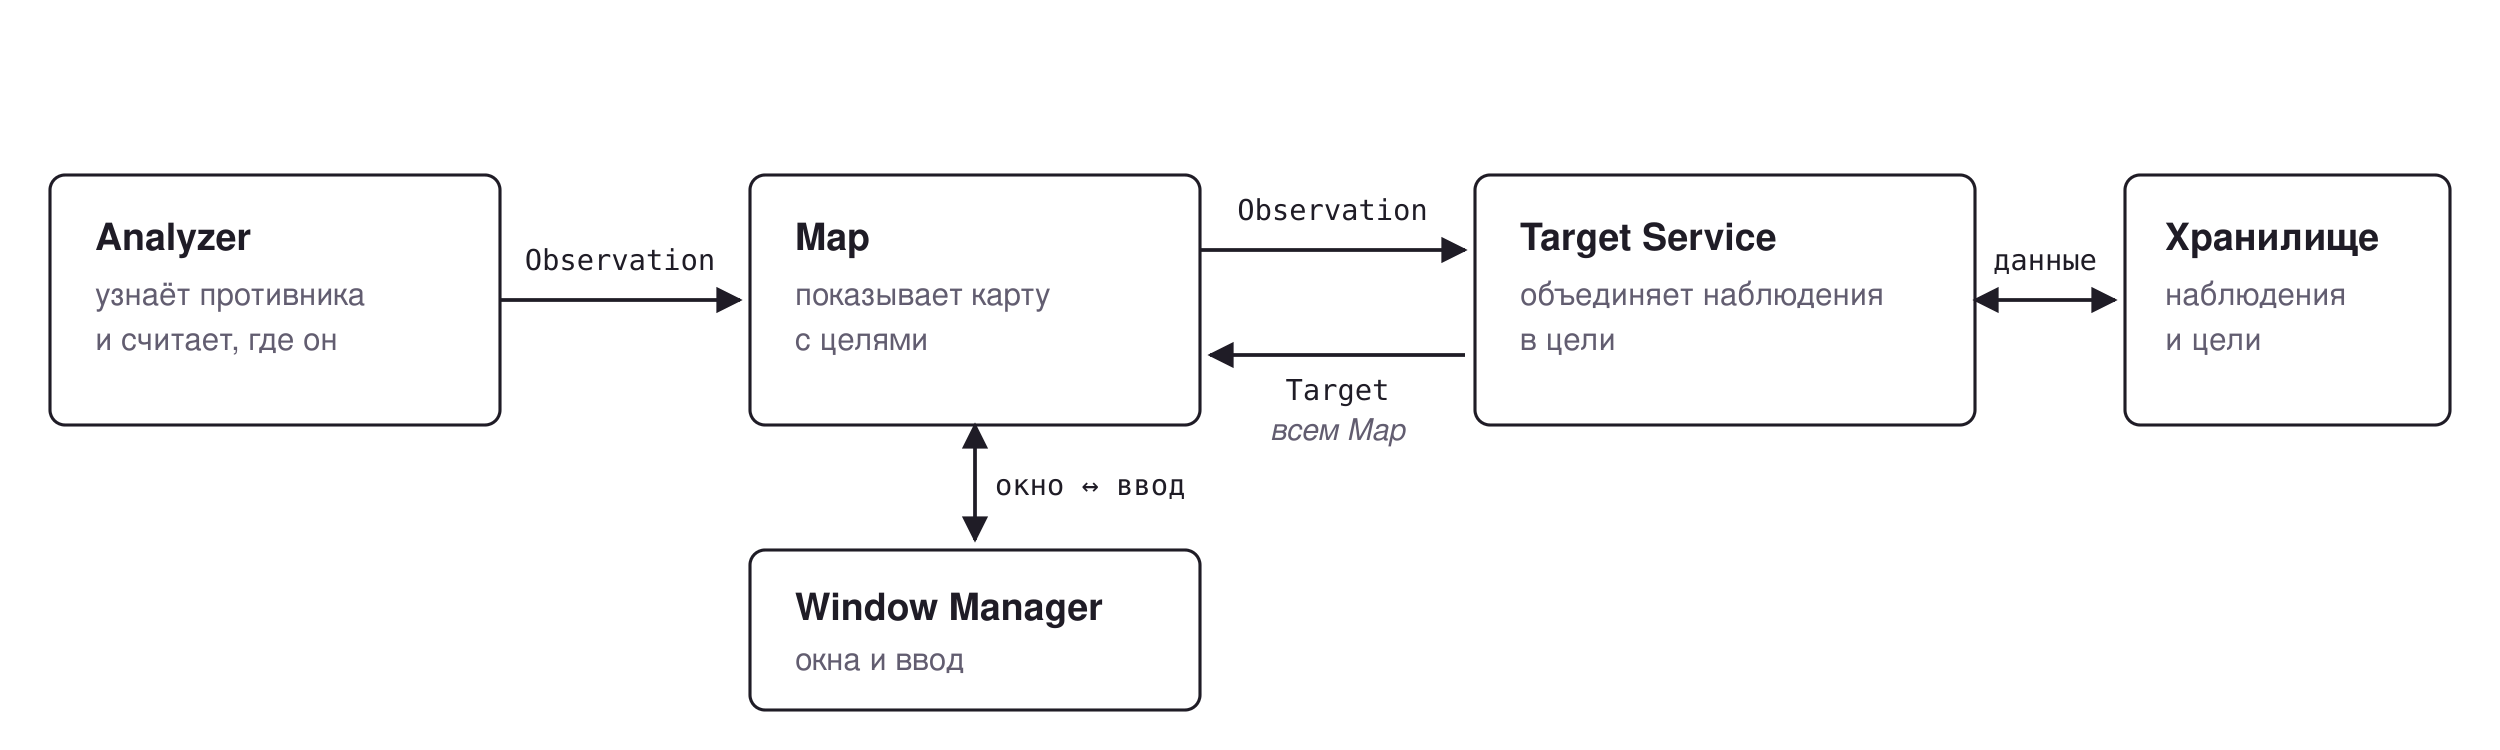
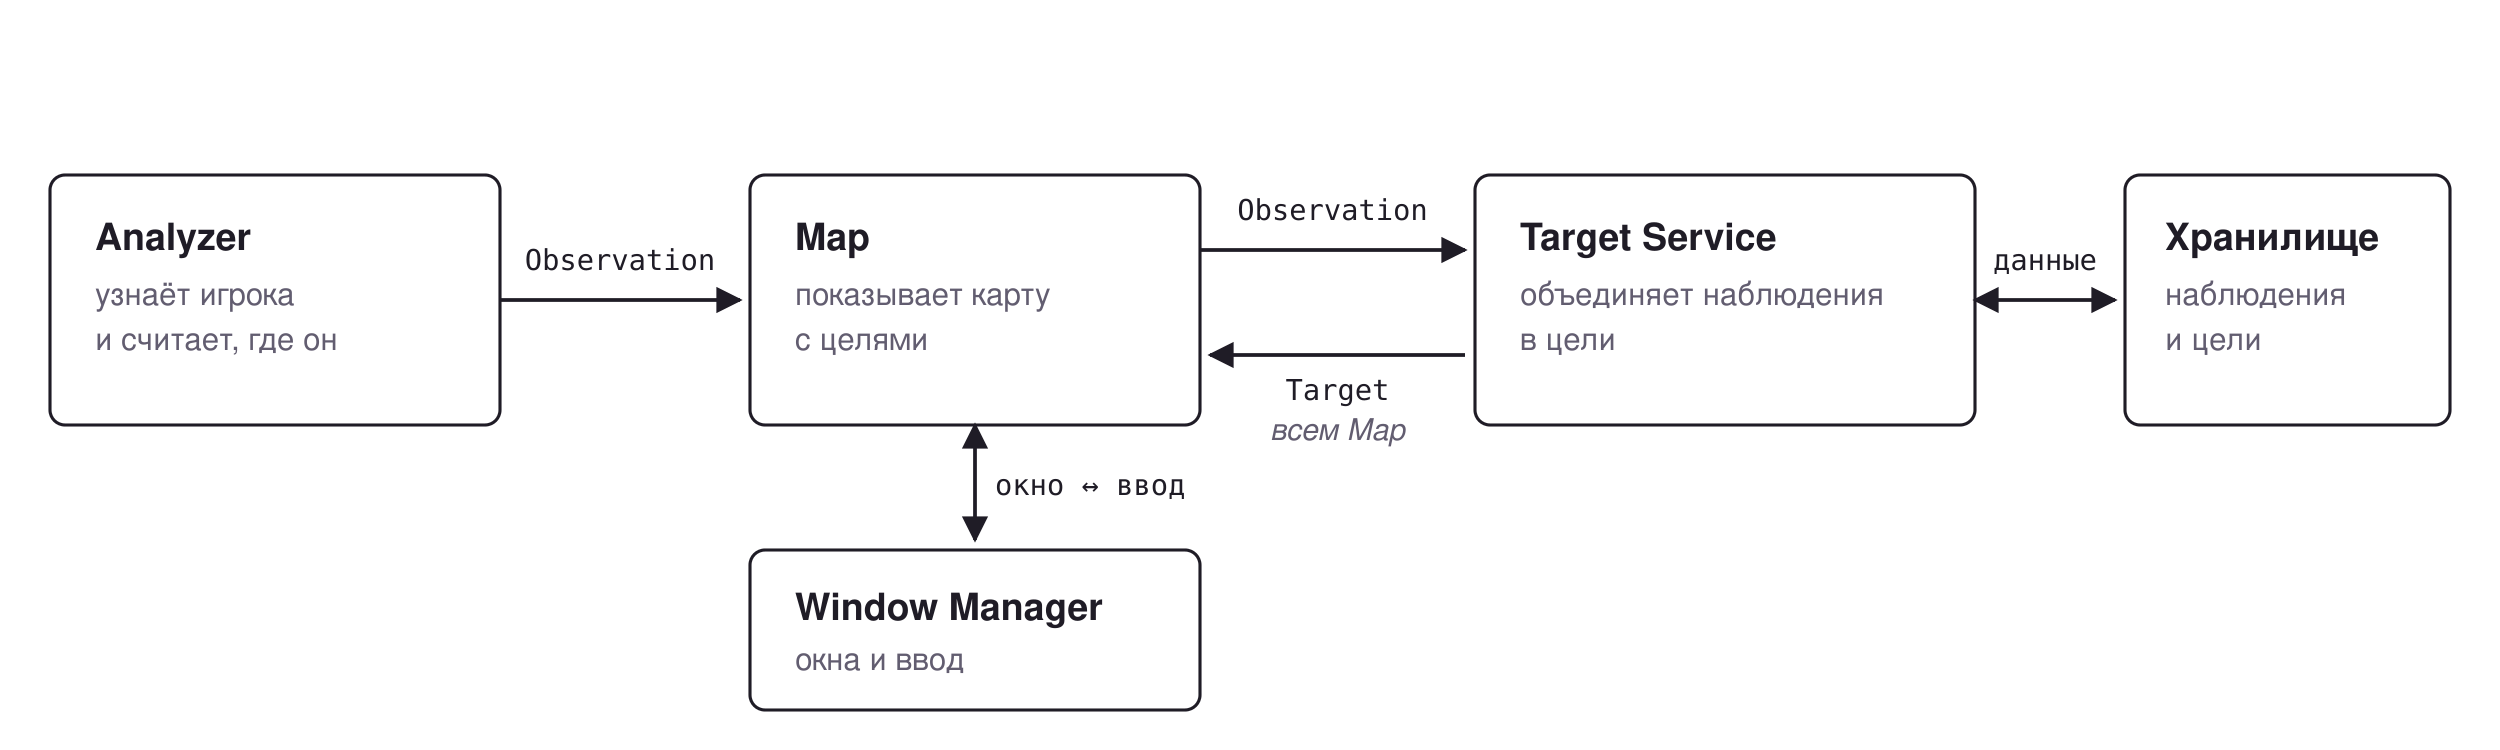
<svg xmlns="http://www.w3.org/2000/svg" width="1000" height="300" font-family="IBM Plex Sans, Helvetica, Arial, sans-serif" color="#1f1c26" viewBox="0 0 1000 300" role="img" aria-label="Analyzer передаёт Observation в Map, Map передаёт Observation в Target Service, Target Service возвращает Target во все Map и хранит данные в хранилище; Map выводит карту через Window Manager.">
  <defs>
    <marker id="c1" viewBox="0 0 10 10" refX="9" refY="5" markerWidth="7" markerHeight="7" orient="auto-start-reverse">
      <path d="M0,0 L10,5 L0,10 z" fill="currentColor" />
    </marker>
  </defs>
  <style>.zone { fill: none; stroke: #d3cfdd; stroke-width: 2; }
.t-zone { font-family: "IBM Plex Mono", "DejaVu Sans Mono", Menlo, Consolas, monospace; font-size: 12px; fill: #625d70; letter-spacing: .06em; }
.proc { fill: #f7f6fa; stroke: #2f2a3a; stroke-width: 1.5; }
.proc-head { fill: #2f2a3a; }
.t-head { font-family: "IBM Plex Mono", "DejaVu Sans Mono", Menlo, Consolas, monospace; font-size: 12px; fill: #f4f2f8; letter-spacing: .03em; }
.box { fill: #ffffff; stroke: #1f1c26; stroke-width: 1.25; }
.app { fill: #ece8f8; stroke: #6b4fbb; stroke-width: 1.5; }
.fn { fill: #f7f6fa; stroke: #625d70; stroke-width: 1; }
.file { fill: #ffffff; stroke: #1f1c26; stroke-width: 1.5; }
.t-name { font-size: 15px; font-weight: 600; fill: currentColor; }
.t-code { font-family: "IBM Plex Mono", "DejaVu Sans Mono", Menlo, Consolas, monospace; font-size: 13.5px; font-weight: 500; fill: currentColor; }
.t-sub { font-size: 12.5px; fill: #625d70; }
.t-arrow { font-family: "IBM Plex Mono", "DejaVu Sans Mono", Menlo, Consolas, monospace; font-size: 11.5px; fill: currentColor; }
.t-note { font-size: 12px; fill: #625d70; font-style: italic; }
.edge { stroke: currentColor; stroke-width: 1.5; fill: none; }
.edge.ret { stroke-dasharray: 6 4; }
.actor { fill: #f7f6fa; stroke: #625d70; stroke-width: 1.5; }
</style>
  <rect width="1000" height="300" fill="#ffffff" />
  <rect class="box" x="20" y="70" width="180" height="100" rx="6" />
  <text class="t-name" x="38" y="100">Analyzer</text>
-   <text class="t-sub" x="38" y="122">узнаёт противника</text>
+   <text class="t-sub" x="38" y="122">узнаёт игрока</text>
  <text class="t-sub" x="38" y="140">и считает, где он</text>
  <line class="edge" x1="200" y1="120" x2="296" y2="120" marker-end="url(#c1)" />
  <text class="t-arrow" x="248" y="108" text-anchor="middle">Observation</text>
  <rect class="box" x="300" y="70" width="180" height="100" rx="6" />
  <text class="t-name" x="318" y="100">Map</text>
  <text class="t-sub" x="318" y="122">показывает карту</text>
  <text class="t-sub" x="318" y="140">с целями</text>
  <line class="edge" x1="480" y1="100" x2="586" y2="100" marker-end="url(#c1)" />
  <text class="t-arrow" x="533" y="88" text-anchor="middle">Observation</text>
  <line class="edge" x1="586" y1="142" x2="484" y2="142" marker-end="url(#c1)" />
  <text class="t-arrow" x="535" y="160" text-anchor="middle">Target</text>
  <text class="t-note" x="535" y="176" text-anchor="middle">всем Map</text>
  <rect class="box" x="590" y="70" width="200" height="100" rx="6" />
  <text class="t-name" x="608" y="100">Target Service</text>
  <text class="t-sub" x="608" y="122">объединяет наблюдения</text>
  <text class="t-sub" x="608" y="140">в цели</text>
  <line class="edge" x1="790" y1="120" x2="846" y2="120" marker-start="url(#c1)" marker-end="url(#c1)" />
  <text class="t-arrow" x="818" y="108" text-anchor="middle">данные</text>
  <rect class="box" x="850" y="70" width="130" height="100" rx="6" />
  <text class="t-name" x="866" y="100">Хранилище</text>
  <text class="t-sub" x="866" y="122">наблюдения</text>
  <text class="t-sub" x="866" y="140">и цели</text>
  <rect class="box" x="300" y="220" width="180" height="64" rx="6" />
  <text class="t-name" x="318" y="248">Window Manager</text>
  <text class="t-sub" x="318" y="268">окна и ввод</text>
  <line class="edge" x1="390" y1="170" x2="390" y2="216" marker-start="url(#c1)" marker-end="url(#c1)" />
  <text class="t-arrow" x="398" y="198">окно ↔ ввод</text>
</svg>
